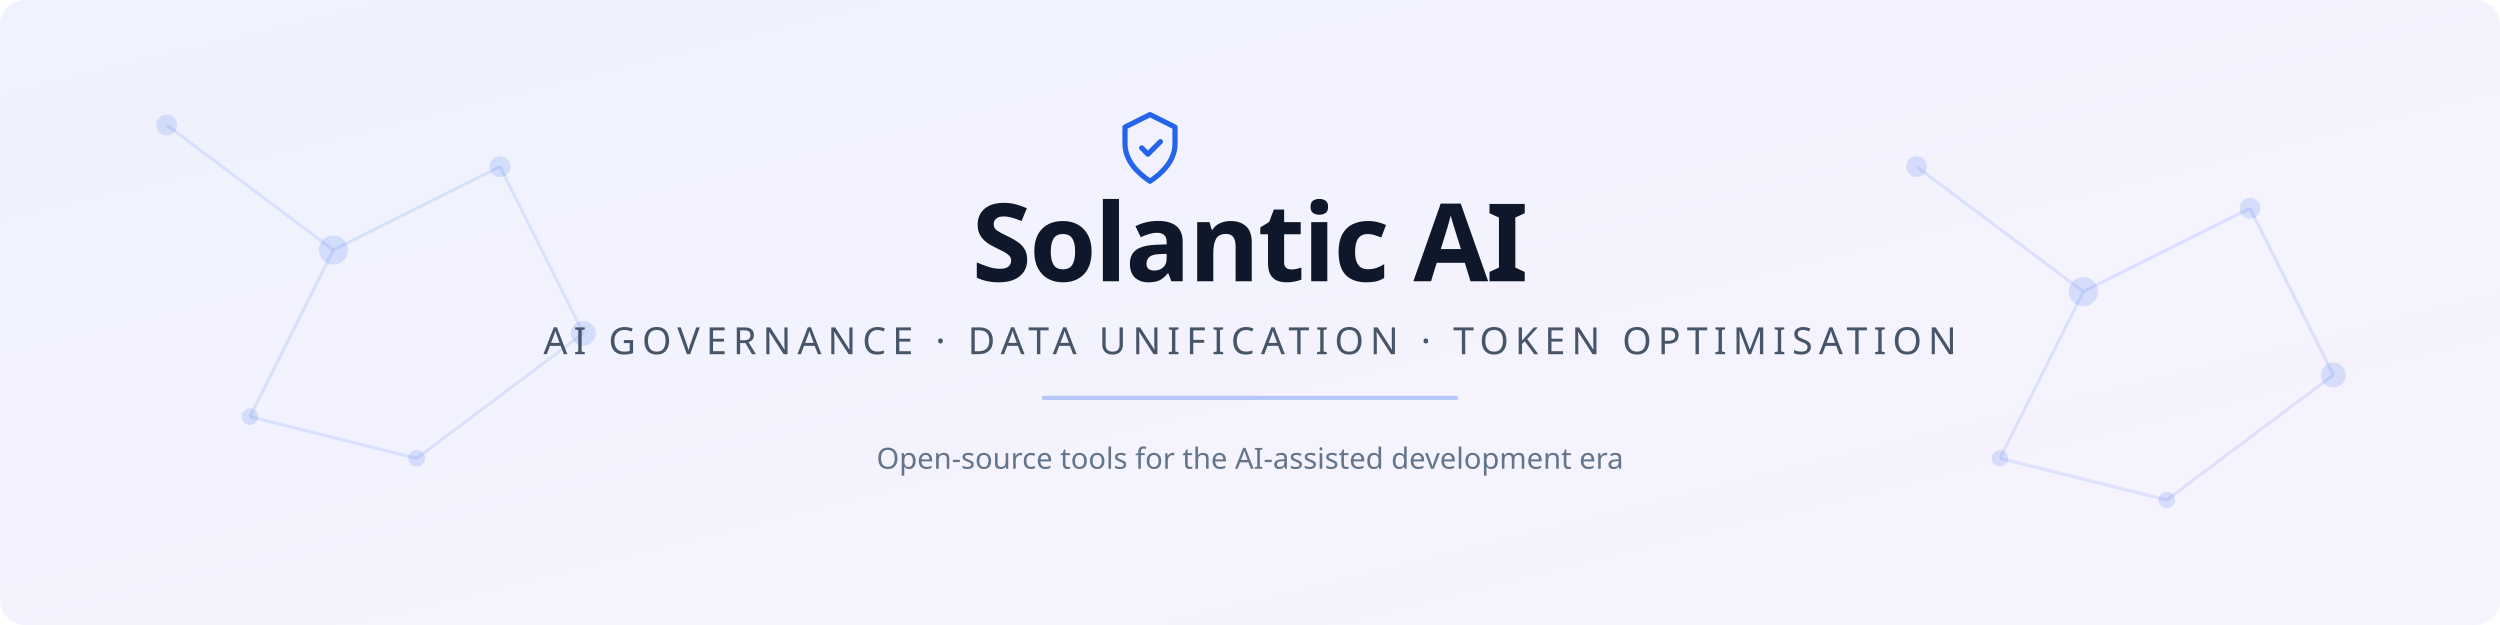
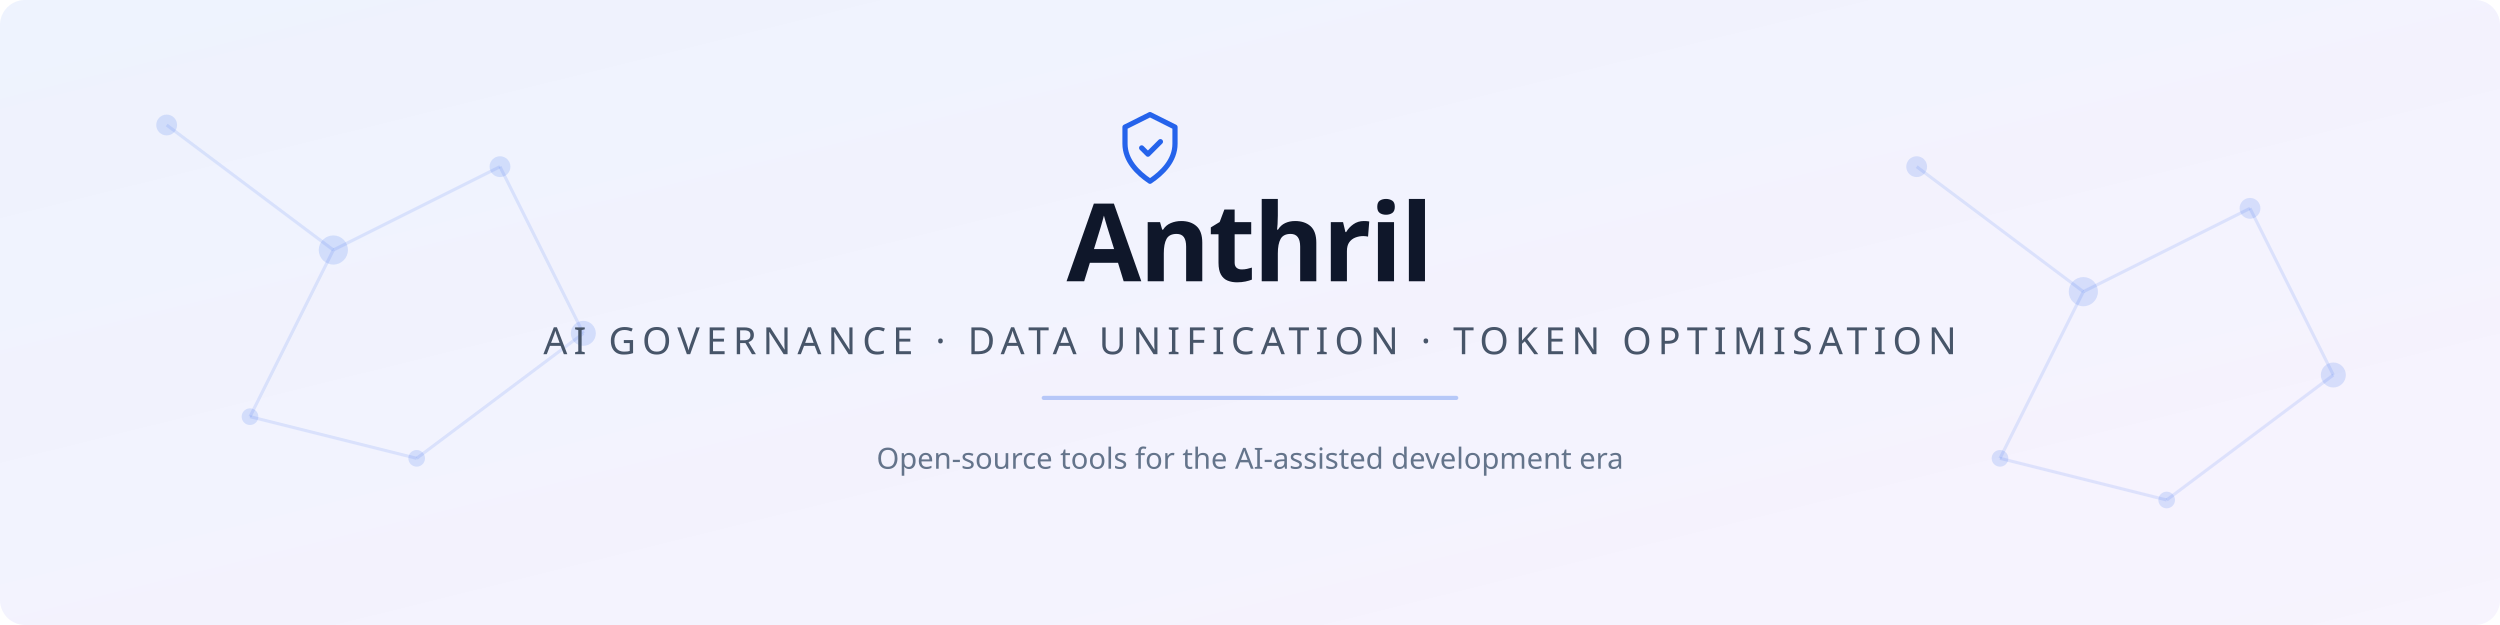
<svg xmlns="http://www.w3.org/2000/svg" viewBox="0 0 1200 300" width="1200" height="300">
  <defs>
    <linearGradient id="grad-light" x1="0%" y1="0%" x2="100%" y2="100%">
      <stop offset="0%" style="stop-color:#2563EB;stop-opacity:0.08" />
      <stop offset="100%" style="stop-color:#7C3AED;stop-opacity:0.06" />
    </linearGradient>
  </defs>
  <rect width="1200" height="300" fill="url(#grad-light)" rx="12" />
  <g stroke="#2563EB" stroke-opacity="0.12" fill="none" stroke-width="1.5">
    <line x1="80" y1="60" x2="160" y2="120" />
    <line x1="160" y1="120" x2="120" y2="200" />
    <line x1="160" y1="120" x2="240" y2="80" />
    <line x1="240" y1="80" x2="280" y2="160" />
    <line x1="280" y1="160" x2="200" y2="220" />
    <line x1="120" y1="200" x2="200" y2="220" />
    <line x1="920" y1="80" x2="1000" y2="140" />
    <line x1="1000" y1="140" x2="960" y2="220" />
    <line x1="1000" y1="140" x2="1080" y2="100" />
    <line x1="1080" y1="100" x2="1120" y2="180" />
    <line x1="1120" y1="180" x2="1040" y2="240" />
    <line x1="960" y1="220" x2="1040" y2="240" />
  </g>
  <g fill="#2563EB" fill-opacity="0.15">
    <circle cx="80" cy="60" r="5" />
    <circle cx="160" cy="120" r="7" />
    <circle cx="120" cy="200" r="4" />
    <circle cx="240" cy="80" r="5" />
    <circle cx="280" cy="160" r="6" />
    <circle cx="200" cy="220" r="4" />
    <circle cx="920" cy="80" r="5" />
    <circle cx="1000" cy="140" r="7" />
    <circle cx="960" cy="220" r="4" />
    <circle cx="1080" cy="100" r="5" />
    <circle cx="1120" cy="180" r="6" />
    <circle cx="1040" cy="240" r="4" />
  </g>
  <g transform="translate(540, 55)" fill="none" stroke="#2563EB" stroke-width="2.5" stroke-linecap="round" stroke-linejoin="round">
    <path d="M12 0 L24 6 L24 14 C24 22 18 28 12 32 C6 28 0 22 0 14 L0 6 Z" />
    <polyline points="8,16 11,19 17,13" />
  </g>
  <text x="600" y="135" text-anchor="middle" font-family="'Segoe UI', system-ui, -apple-system, sans-serif" font-size="52" font-weight="700" fill="#0F172A" letter-spacing="-1">
-     Solantic AI
+     Anthril
  </text>
  <text x="600" y="170" text-anchor="middle" font-family="'Segoe UI', system-ui, -apple-system, sans-serif" font-size="18" font-weight="400" fill="#475569" letter-spacing="3">
    AI GOVERNANCE · DATA UNIFICATION · TOKEN OPTIMISATION
  </text>
  <rect x="500" y="190" width="200" height="2" rx="1" fill="#2563EB" fill-opacity="0.3" />
  <text x="600" y="225" text-anchor="middle" font-family="'Segoe UI', system-ui, -apple-system, sans-serif" font-size="14" fill="#64748B">
    Open-source tools for the AI-assisted development era
  </text>
</svg>
